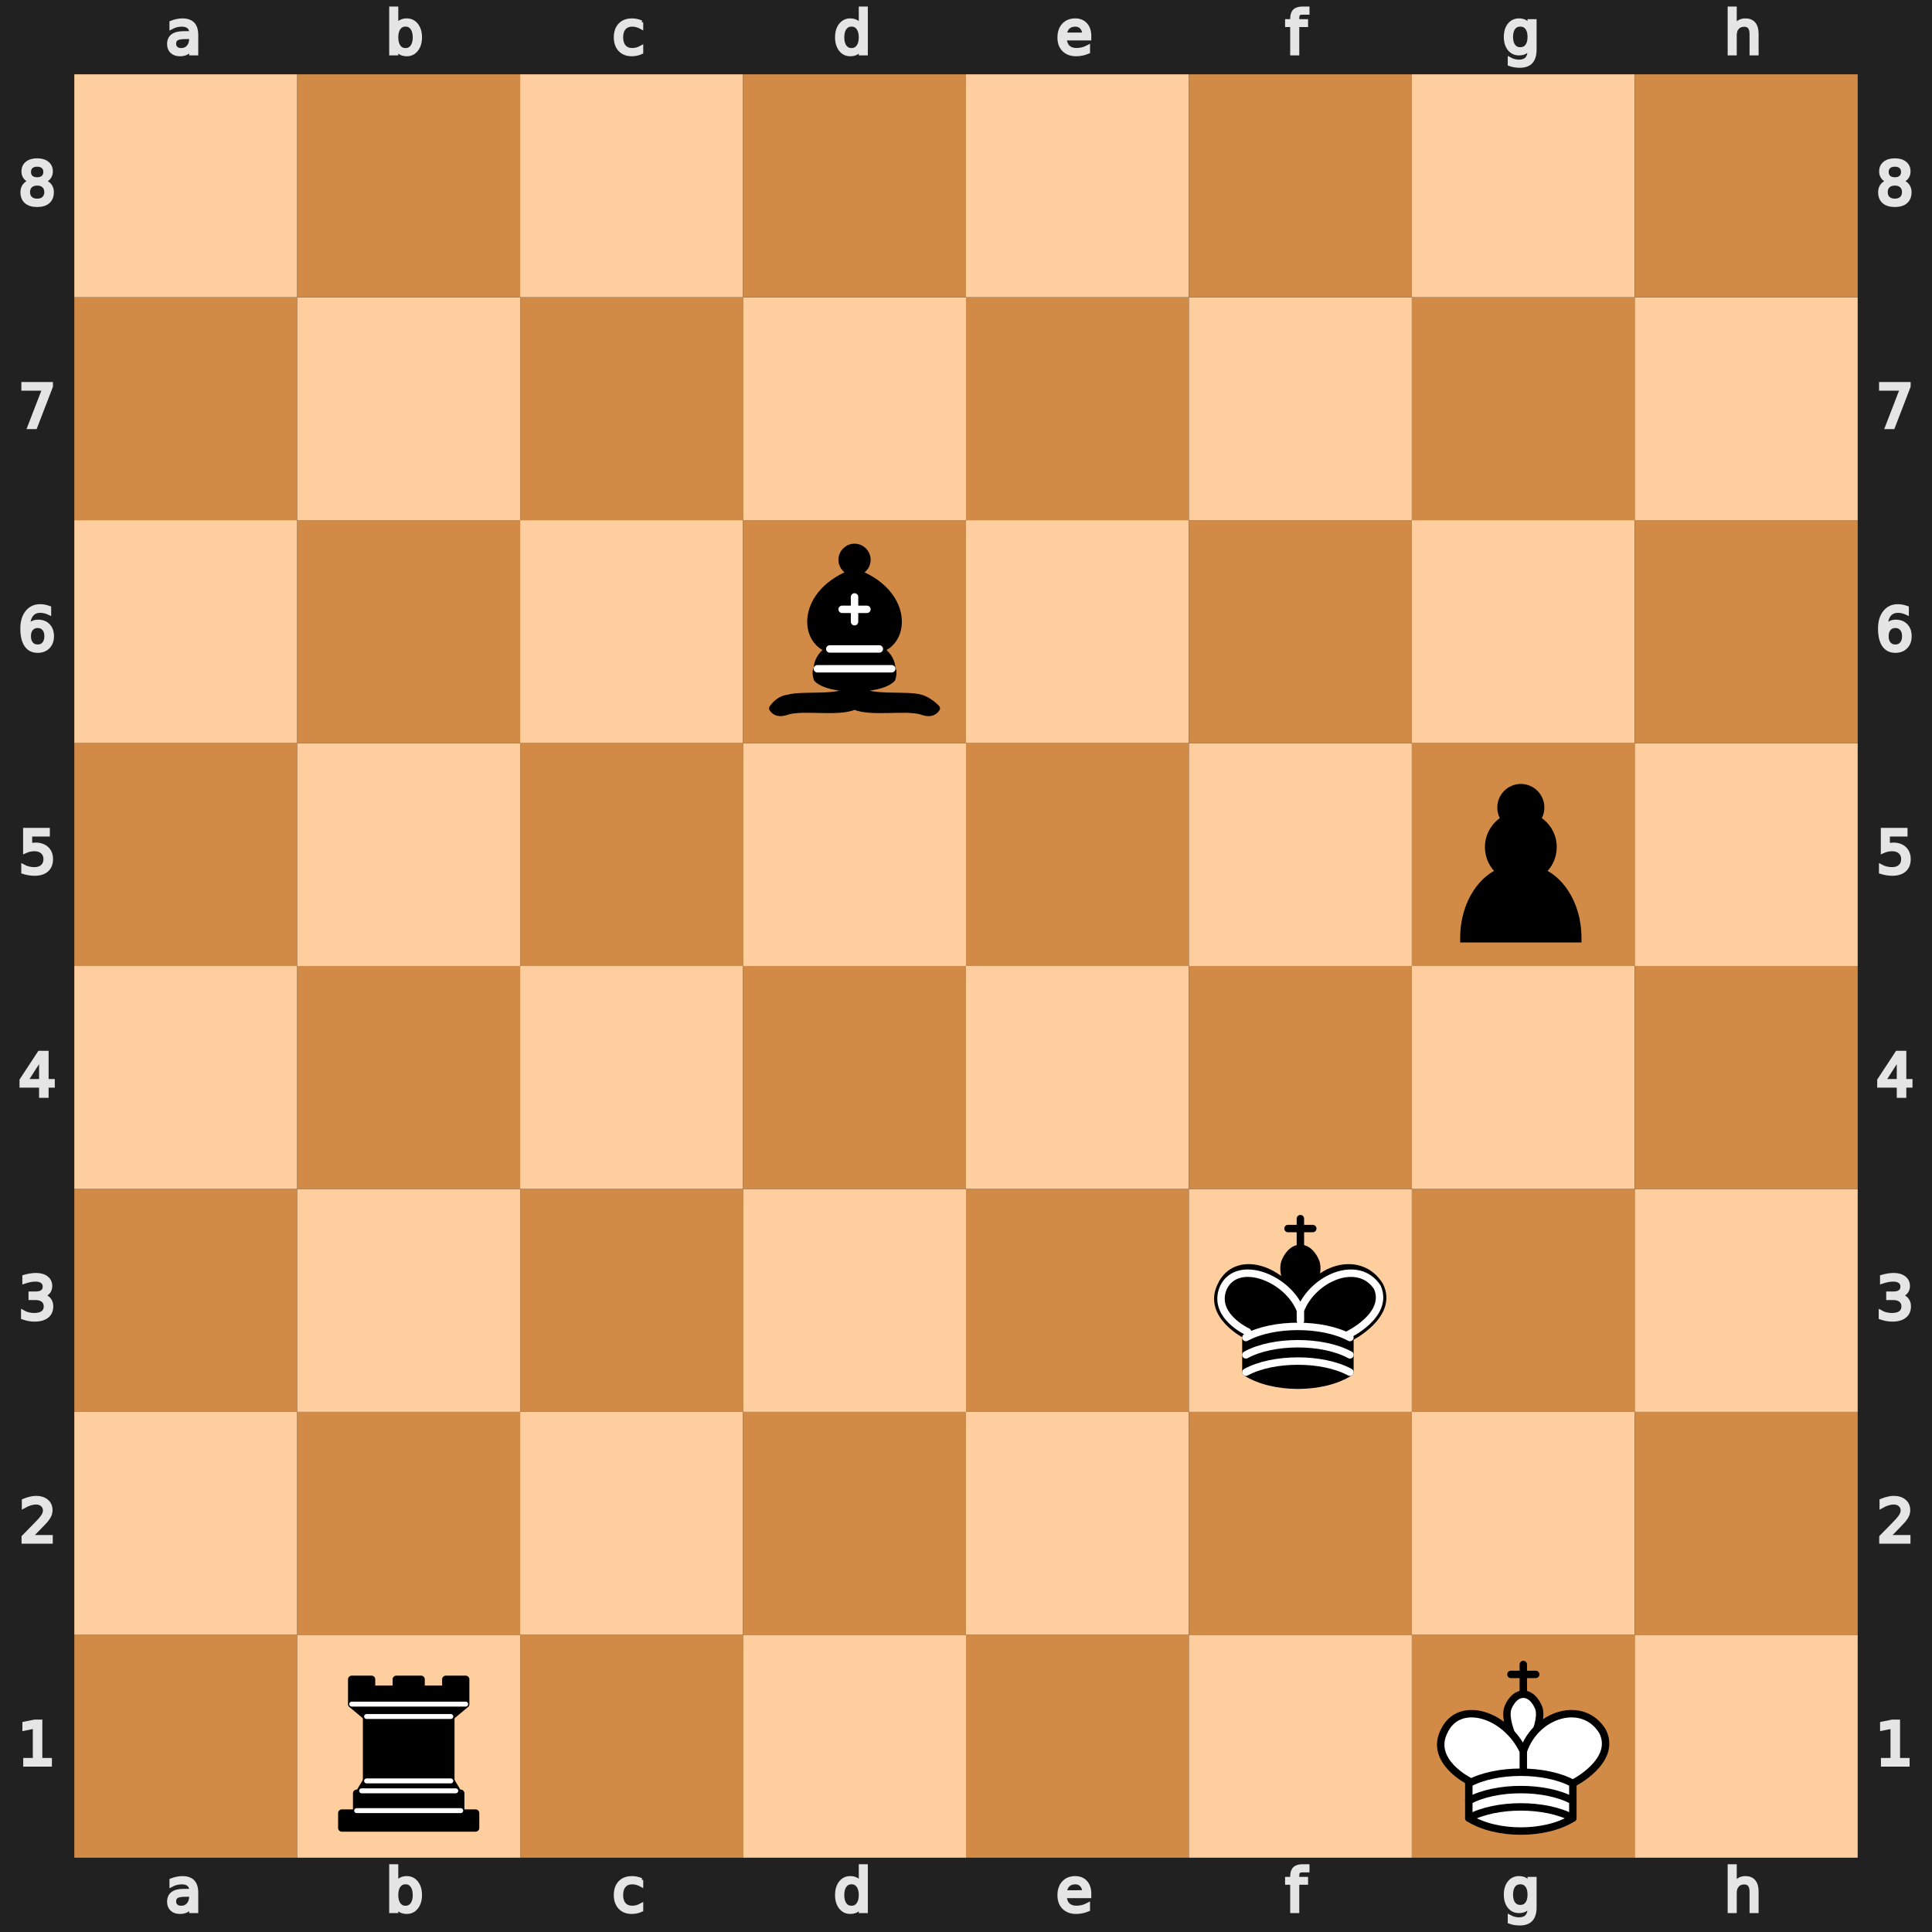
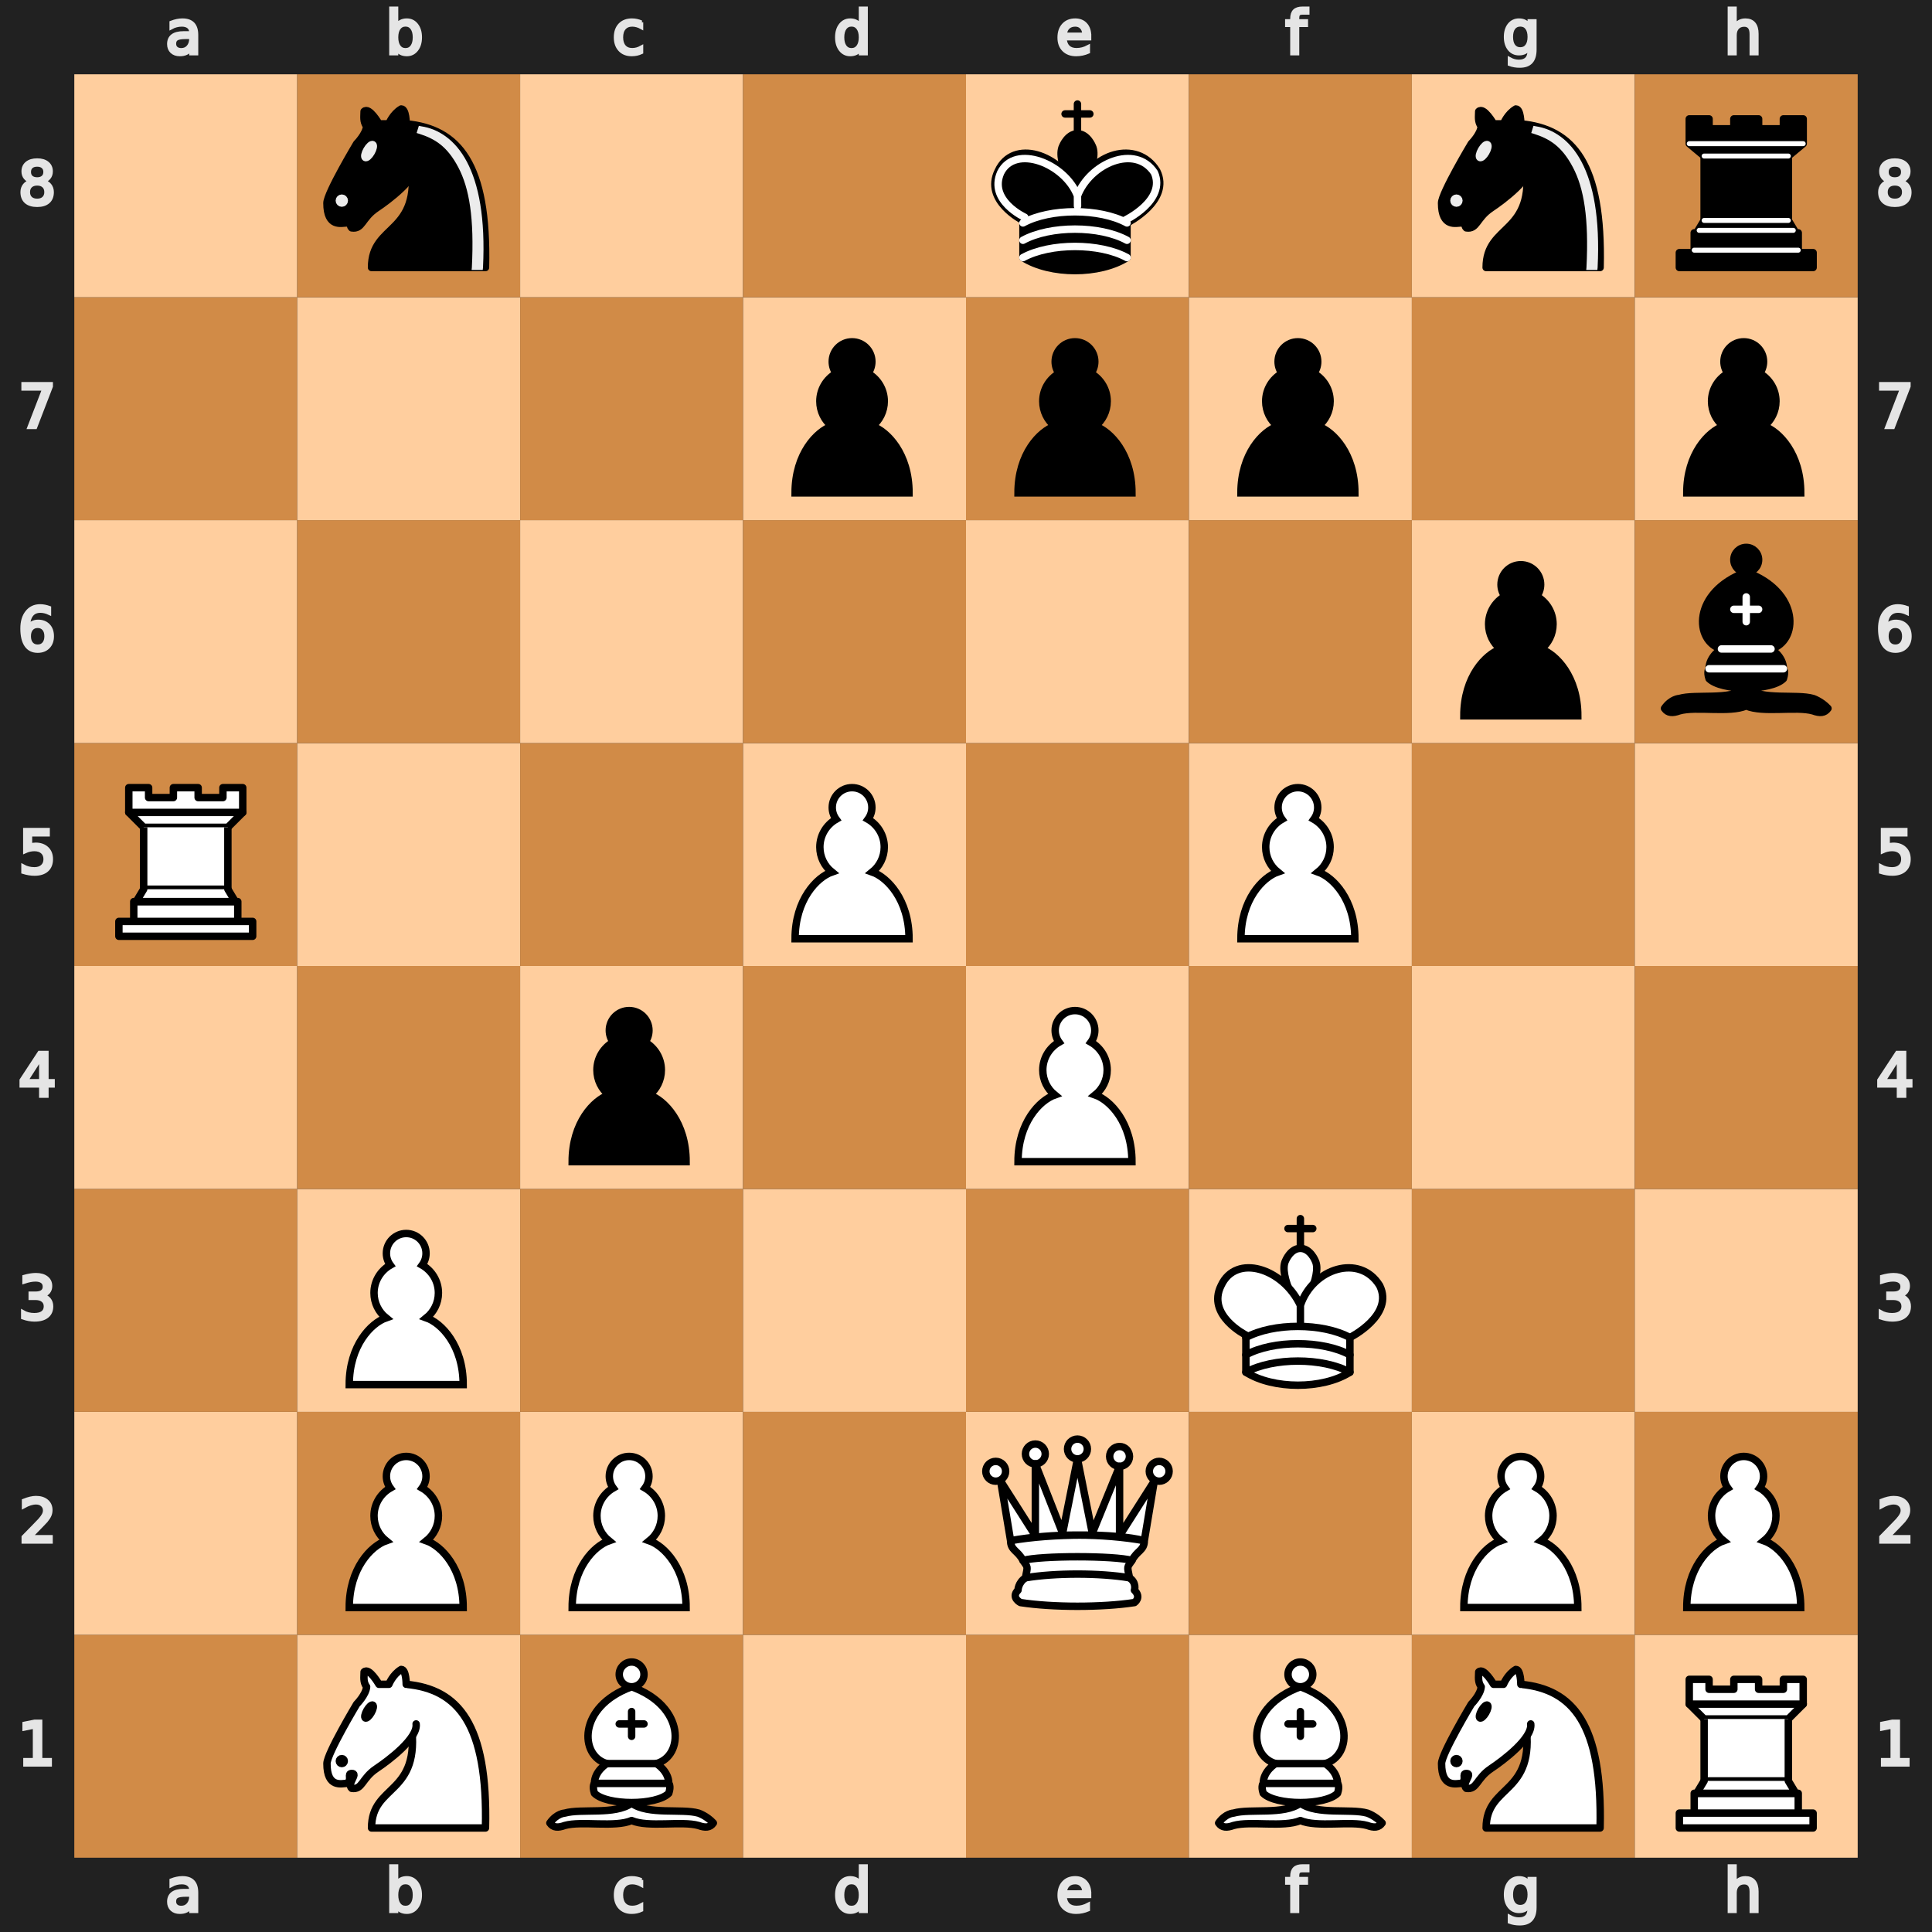
<svg xmlns="http://www.w3.org/2000/svg" xmlns:xlink="http://www.w3.org/1999/xlink" version="1.1" viewBox="0 0 390 390" width="350" height="350">
  <defs>
+     <g id="white-pawn" class="white pawn">
+       <path d="M22 9c-2.21 0-4 1.79-4 4 0 .89.29 1.71.78 2.38-1.95 1.12-3.28 3.21-3.28 5.62 0 2.03.94 3.84 2.41 5.03-3 1.06-7.41 5.55-7.41 13.47h23c0-7.92-4.41-12.41-7.41-13.47 1.47-1.19 2.41-3 2.41-5.03 0-2.41-1.33-4.5-3.28-5.62.49-.67.78-1.49.78-2.38 0-2.21-1.79-4-4-4z" fill="#fff" stroke="#000" stroke-width="1.5" stroke-linecap="round" />
+     </g>
+     <g id="white-knight" class="white knight" fill="none" fill-rule="evenodd" stroke="#000" stroke-width="1.5" stroke-linecap="round" stroke-linejoin="round">
+       <path d="M 22,10 C 32.5,11 38.5,18 38,39 L 15,39 C 15,30 25,32.5 23,18" style="fill:#ffffff; stroke:#000000;" />
+       <path d="M 24,18 C 24.38,20.91 18.45,25.37 16,27 C 13,29 13.18,31.34 11,31 C 9.958,30.06 12.41,27.96 11,28 C 10,28 11.19,29.23 10,30 C 9,30 5.997,31 6,26 C 6,24 12,14 12,14 C 12,14 13.89,12.1 14,10.5 C 13.27,9.506 13.5,8.5 13.5,7.5 C 14.5,6.5 16.5,10 16.5,10 L 18.5,10 C 18.5,10 19.28,8.008 21,7 C 22,7 22,10 22,10" style="fill:#ffffff; stroke:#000000;" />
+       <path d="M 9.5 25.5 A 0.5 0.5 0 1 1 8.5,25.5 A 0.5 0.5 0 1 1 9.5 25.5 z" style="fill:#000000; stroke:#000000;" />
+       <path d="M 15 15.5 A 0.5 1.5 0 1 1 14,15.5 A 0.5 1.5 0 1 1 15 15.5 z" transform="matrix(0.866,0.5,-0.5,0.866,9.693,-5.173)" style="fill:#000000; stroke:#000000;" />
+     </g>
+     <g id="white-bishop" class="white bishop" fill="none" fill-rule="evenodd" stroke="#000" stroke-width="1.5" stroke-linecap="round" stroke-linejoin="round">
+       <g fill="#fff" stroke-linecap="butt">
+         <path d="M9 36c3.39-.97 10.11.43 13.5-2 3.39 2.43 10.11 1.03 13.5 2 0 0 1.65.54 3 2-.68.97-1.65.99-3 .5-3.39-.97-10.11.46-13.5-1-3.39 1.46-10.11.03-13.5 1-1.354.49-2.323.47-3-.5 1.354-1.94 3-2 3-2zM15 32c2.5 2.5 12.5 2.5 15 0 .5-1.5 0-2 0-2 0-2.5-2.5-4-2.5-4 5.5-1.5 6-11.5-5-15.5-11 4-10.5 14-5 15.5 0 0-2.5 1.5-2.5 4 0 0-.5.5 0 2zM25 8a2.5 2.5 0 1 1-5 0 2.5 2.5 0 1 1 5 0z" />
+       </g>
+       <path d="M17.5 26h10M15 30h15m-7.5-14.5v5M20 18h5" stroke-linejoin="miter" />
+     </g>
+     <g id="white-rook" class="white rook" fill="#fff" fill-rule="evenodd" stroke="#000" stroke-width="1.5" stroke-linecap="round" stroke-linejoin="round">
+       <path d="M9 39h27v-3H9v3zM12 36v-4h21v4H12zM11 14V9h4v2h5V9h5v2h5V9h4v5" stroke-linecap="butt" />
+       <path d="M34 14l-3 3H14l-3-3" />
+       <path d="M31 17v12.5H14V17" stroke-linecap="butt" stroke-linejoin="miter" />
+       <path d="M31 29.5l1.5 2.5h-20l1.5-2.5" />
+       <path d="M11 14h23" fill="none" stroke-linejoin="miter" />
+     </g>
+     <g id="white-queen" class="white queen" fill="#fff" fill-rule="evenodd" stroke="#000" stroke-width="1.5" stroke-linecap="round" stroke-linejoin="round">
+       <path d="M8 12a2 2 0 1 1-4 0 2 2 0 1 1 4 0zM24.5 7.5a2 2 0 1 1-4 0 2 2 0 1 1 4 0zM41 12a2 2 0 1 1-4 0 2 2 0 1 1 4 0zM16 8.5a2 2 0 1 1-4 0 2 2 0 1 1 4 0zM33 9a2 2 0 1 1-4 0 2 2 0 1 1 4 0z" />
+       <path d="M9 26c8.5-1.5 21-1.5 27 0l2-12-7 11V11l-5.5 13.5-3-15-3 15-5.5-14V25L7 14l2 12zM9 26c0 2 1.5 2 2.5 4 1 1.5 1 1 .5 3.5-1.5 1-1.5 2.5-1.5 2.5-1.5 1.5.5 2.5.5 2.5 6.5 1 16.5 1 23 0 0 0 1.5-1 0-2.5 0 0 .5-1.5-1-2.5-.5-2.5-.5-2 .5-3.5 1-2 2.5-2 2.5-4-8.5-1.5-18.5-1.5-27 0z" stroke-linecap="butt" />
+       <path d="M11.5 30c3.5-1 18.5-1 22 0M12 33.5c6-1 15-1 21 0" fill="none" />
+     </g>
    <g id="white-king" class="white king" fill="none" fill-rule="evenodd" stroke="#000" stroke-width="1.5" stroke-linecap="round" stroke-linejoin="round">
      <path d="M22.5 11.63V6M20 8h5" stroke-linejoin="miter" />
      <path d="M22.5 25s4.5-7.5 3-10.5c0 0-1-2.5-3-2.5s-3 2.5-3 2.5c-1.5 3 3 10.5 3 10.5" fill="#fff" stroke-linecap="butt" stroke-linejoin="miter" />
      <path d="M11.5 37c5.5 3.5 15.5 3.5 21 0v-7s9-4.5 6-10.5c-4-6.5-13.5-3.5-16 4V27v-3.5c-3.5-7.5-13-10.5-16-4-3 6 5 10 5 10V37z" fill="#fff" />
      <path d="M11.5 30c5.5-3 15.5-3 21 0m-21 3.5c5.5-3 15.5-3 21 0m-21 3.5c5.5-3 15.5-3 21 0" />
    </g>
    <g id="black-pawn" class="black pawn">
      <path d="M22 9c-2.21 0-4 1.79-4 4 0 .89.29 1.71.78 2.38-1.95 1.12-3.28 3.21-3.28 5.62 0 2.03.94 3.84 2.41 5.03-3 1.06-7.41 5.55-7.41 13.47h23c0-7.92-4.41-12.41-7.41-13.47 1.47-1.19 2.41-3 2.41-5.03 0-2.41-1.33-4.5-3.28-5.62.49-.67.78-1.49.78-2.38 0-2.21-1.79-4-4-4z" stroke="#000" stroke-width="1.5" stroke-linecap="round" />
+     </g>
+     <g id="black-knight" class="black knight" fill="none" fill-rule="evenodd" stroke="#000" stroke-width="1.5" stroke-linecap="round" stroke-linejoin="round">
+       <path d="M 22,10 C 32.5,11 38.5,18 38,39 L 15,39 C 15,30 25,32.5 23,18" style="fill:#000000; stroke:#000000;" />
+       <path d="M 24,18 C 24.38,20.91 18.45,25.37 16,27 C 13,29 13.18,31.34 11,31 C 9.958,30.06 12.41,27.96 11,28 C 10,28 11.19,29.23 10,30 C 9,30 5.997,31 6,26 C 6,24 12,14 12,14 C 12,14 13.89,12.1 14,10.5 C 13.27,9.506 13.5,8.5 13.5,7.5 C 14.5,6.5 16.5,10 16.5,10 L 18.5,10 C 18.5,10 19.28,8.008 21,7 C 22,7 22,10 22,10" style="fill:#000000; stroke:#000000;" />
+       <path d="M 9.5 25.5 A 0.5 0.5 0 1 1 8.5,25.5 A 0.5 0.5 0 1 1 9.5 25.5 z" style="fill:#ececec; stroke:#ececec;" />
+       <path d="M 15 15.5 A 0.5 1.5 0 1 1 14,15.5 A 0.5 1.5 0 1 1 15 15.5 z" transform="matrix(0.866,0.5,-0.5,0.866,9.693,-5.173)" style="fill:#ececec; stroke:#ececec;" />
+       <path d="M 24.55,10.4 L 24.1,11.85 L 24.6,12 C 27.75,13 30.25,14.49 32.5,18.75 C 34.75,23.01 35.75,29.06 35.25,39 L 35.2,39.5 L 37.45,39.5 L 37.5,39 C 38,28.94 36.62,22.15 34.25,17.66 C 31.88,13.17 28.46,11.02 25.06,10.5 L 24.55,10.4 z " style="fill:#ececec; stroke:none;" />
    </g>
    <g id="black-bishop" class="black bishop" fill="none" fill-rule="evenodd" stroke="#000" stroke-width="1.5" stroke-linecap="round" stroke-linejoin="round">
      <path d="M9 36c3.39-.97 10.11.43 13.5-2 3.39 2.43 10.11 1.03 13.5 2 0 0 1.65.54 3 2-.68.97-1.65.99-3 .5-3.39-.97-10.11.46-13.5-1-3.39 1.46-10.11.03-13.5 1-1.354.49-2.323.47-3-.5 1.354-1.94 3-2 3-2zm6-4c2.5 2.5 12.5 2.5 15 0 .5-1.5 0-2 0-2 0-2.5-2.5-4-2.5-4 5.5-1.5 6-11.5-5-15.5-11 4-10.5 14-5 15.5 0 0-2.5 1.5-2.5 4 0 0-.5.5 0 2zM25 8a2.5 2.5 0 1 1-5 0 2.5 2.5 0 1 1 5 0z" fill="#000" stroke-linecap="butt" />
      <path d="M17.5 26h10M15 30h15m-7.5-14.5v5M20 18h5" stroke="#fff" stroke-linejoin="miter" />
    </g>
    <g id="black-rook" class="black rook" fill="#000" fill-rule="evenodd" stroke="#000" stroke-width="1.5" stroke-linecap="round" stroke-linejoin="round">
      <path d="M9 39h27v-3H9v3zM12.5 32l1.5-2.5h17l1.5 2.5h-20zM12 36v-4h21v4H12z" stroke-linecap="butt" />
      <path d="M14 29.5v-13h17v13H14z" stroke-linecap="butt" stroke-linejoin="miter" />
      <path d="M14 16.5L11 14h23l-3 2.5H14zM11 14V9h4v2h5V9h5v2h5V9h4v5H11z" stroke-linecap="butt" />
      <path d="M12 35.5h21M13 31.5h19M14 29.5h17M14 16.5h17M11 14h23" fill="none" stroke="#fff" stroke-width="1" stroke-linejoin="miter" />
    </g>
    <g id="black-king" class="black king" fill="none" fill-rule="evenodd" stroke="#000" stroke-width="1.5" stroke-linecap="round" stroke-linejoin="round">
      <path d="M22.5 11.63V6" stroke-linejoin="miter" />
      <path d="M22.5 25s4.5-7.5 3-10.5c0 0-1-2.5-3-2.5s-3 2.5-3 2.5c-1.5 3 3 10.5 3 10.5" fill="#000" stroke-linecap="butt" stroke-linejoin="miter" />
      <path d="M11.5 37c5.5 3.5 15.5 3.5 21 0v-7s9-4.5 6-10.5c-4-6.5-13.5-3.5-16 4V27v-3.5c-3.5-7.5-13-10.5-16-4-3 6 5 10 5 10V37z" fill="#000" />
      <path d="M20 8h5" stroke-linejoin="miter" />
      <path d="M32 29.5s8.5-4 6.03-9.65C34.15 14 25 18 22.5 24.5l.01 2.1-.01-2.1C20 18 9.906 14 6.997 19.85c-2.497 5.65 4.853 9 4.853 9M11.5 30c5.5-3 15.5-3 21 0m-21 3.5c5.5-3 15.5-3 21 0m-21 3.5c5.5-3 15.5-3 21 0" stroke="#fff" />
    </g>
  </defs>
  <rect x="0" y="0" width="390" height="390" fill="#212121" />
  <rect x="15" y="330" width="45" height="45" class="square dark a1" stroke="none" fill="#d18b47" />
  <rect x="60" y="330" width="45" height="45" class="square light b1" stroke="none" fill="#ffce9e" />
-   <use xlink:href="#black-rook" transform="translate(60, 330)" />
+   <use xlink:href="#white-knight" transform="translate(60, 330)" />
  <rect x="105" y="330" width="45" height="45" class="square dark c1" stroke="none" fill="#d18b47" />
+   <use xlink:href="#white-bishop" transform="translate(105, 330)" />
  <rect x="150" y="330" width="45" height="45" class="square light d1" stroke="none" fill="#ffce9e" />
  <rect x="195" y="330" width="45" height="45" class="square dark e1" stroke="none" fill="#d18b47" />
  <rect x="240" y="330" width="45" height="45" class="square light f1" stroke="none" fill="#ffce9e" />
+   <use xlink:href="#white-bishop" transform="translate(240, 330)" />
  <rect x="285" y="330" width="45" height="45" class="square dark g1" stroke="none" fill="#d18b47" />
-   <use xlink:href="#white-king" transform="translate(285, 330)" />
+   <use xlink:href="#white-knight" transform="translate(285, 330)" />
  <rect x="330" y="330" width="45" height="45" class="square light h1" stroke="none" fill="#ffce9e" />
+   <use xlink:href="#white-rook" transform="translate(330, 330)" />
  <rect x="15" y="285" width="45" height="45" class="square light a2" stroke="none" fill="#ffce9e" />
  <rect x="60" y="285" width="45" height="45" class="square dark b2" stroke="none" fill="#d18b47" />
+   <use xlink:href="#white-pawn" transform="translate(60, 285)" />
  <rect x="105" y="285" width="45" height="45" class="square light c2" stroke="none" fill="#ffce9e" />
+   <use xlink:href="#white-pawn" transform="translate(105, 285)" />
  <rect x="150" y="285" width="45" height="45" class="square dark d2" stroke="none" fill="#d18b47" />
  <rect x="195" y="285" width="45" height="45" class="square light e2" stroke="none" fill="#ffce9e" />
+   <use xlink:href="#white-queen" transform="translate(195, 285)" />
  <rect x="240" y="285" width="45" height="45" class="square dark f2" stroke="none" fill="#d18b47" />
  <rect x="285" y="285" width="45" height="45" class="square light g2" stroke="none" fill="#ffce9e" />
+   <use xlink:href="#white-pawn" transform="translate(285, 285)" />
  <rect x="330" y="285" width="45" height="45" class="square dark h2" stroke="none" fill="#d18b47" />
+   <use xlink:href="#white-pawn" transform="translate(330, 285)" />
  <rect x="15" y="240" width="45" height="45" class="square dark a3" stroke="none" fill="#d18b47" />
  <rect x="60" y="240" width="45" height="45" class="square light b3" stroke="none" fill="#ffce9e" />
+   <use xlink:href="#white-pawn" transform="translate(60, 240)" />
  <rect x="105" y="240" width="45" height="45" class="square dark c3" stroke="none" fill="#d18b47" />
  <rect x="150" y="240" width="45" height="45" class="square light d3" stroke="none" fill="#ffce9e" />
  <rect x="195" y="240" width="45" height="45" class="square dark e3" stroke="none" fill="#d18b47" />
  <rect x="240" y="240" width="45" height="45" class="square light f3" stroke="none" fill="#ffce9e" />
-   <use xlink:href="#black-king" transform="translate(240, 240)" />
+   <use xlink:href="#white-king" transform="translate(240, 240)" />
  <rect x="285" y="240" width="45" height="45" class="square dark g3" stroke="none" fill="#d18b47" />
  <rect x="330" y="240" width="45" height="45" class="square light h3" stroke="none" fill="#ffce9e" />
  <rect x="15" y="195" width="45" height="45" class="square light a4" stroke="none" fill="#ffce9e" />
  <rect x="60" y="195" width="45" height="45" class="square dark b4" stroke="none" fill="#d18b47" />
  <rect x="105" y="195" width="45" height="45" class="square light c4" stroke="none" fill="#ffce9e" />
+   <use xlink:href="#black-pawn" transform="translate(105, 195)" />
  <rect x="150" y="195" width="45" height="45" class="square dark d4" stroke="none" fill="#d18b47" />
  <rect x="195" y="195" width="45" height="45" class="square light e4" stroke="none" fill="#ffce9e" />
+   <use xlink:href="#white-pawn" transform="translate(195, 195)" />
  <rect x="240" y="195" width="45" height="45" class="square dark f4" stroke="none" fill="#d18b47" />
  <rect x="285" y="195" width="45" height="45" class="square light g4" stroke="none" fill="#ffce9e" />
  <rect x="330" y="195" width="45" height="45" class="square dark h4" stroke="none" fill="#d18b47" />
  <rect x="15" y="150" width="45" height="45" class="square dark a5" stroke="none" fill="#d18b47" />
+   <use xlink:href="#white-rook" transform="translate(15, 150)" />
  <rect x="60" y="150" width="45" height="45" class="square light b5" stroke="none" fill="#ffce9e" />
  <rect x="105" y="150" width="45" height="45" class="square dark c5" stroke="none" fill="#d18b47" />
  <rect x="150" y="150" width="45" height="45" class="square light d5" stroke="none" fill="#ffce9e" />
+   <use xlink:href="#white-pawn" transform="translate(150, 150)" />
  <rect x="195" y="150" width="45" height="45" class="square dark e5" stroke="none" fill="#d18b47" />
  <rect x="240" y="150" width="45" height="45" class="square light f5" stroke="none" fill="#ffce9e" />
+   <use xlink:href="#white-pawn" transform="translate(240, 150)" />
  <rect x="285" y="150" width="45" height="45" class="square dark g5" stroke="none" fill="#d18b47" />
-   <use xlink:href="#black-pawn" transform="translate(285, 150)" />
  <rect x="330" y="150" width="45" height="45" class="square light h5" stroke="none" fill="#ffce9e" />
  <rect x="15" y="105" width="45" height="45" class="square light a6" stroke="none" fill="#ffce9e" />
  <rect x="60" y="105" width="45" height="45" class="square dark b6" stroke="none" fill="#d18b47" />
  <rect x="105" y="105" width="45" height="45" class="square light c6" stroke="none" fill="#ffce9e" />
  <rect x="150" y="105" width="45" height="45" class="square dark d6" stroke="none" fill="#d18b47" />
-   <use xlink:href="#black-bishop" transform="translate(150, 105)" />
  <rect x="195" y="105" width="45" height="45" class="square light e6" stroke="none" fill="#ffce9e" />
  <rect x="240" y="105" width="45" height="45" class="square dark f6" stroke="none" fill="#d18b47" />
  <rect x="285" y="105" width="45" height="45" class="square light g6" stroke="none" fill="#ffce9e" />
+   <use xlink:href="#black-pawn" transform="translate(285, 105)" />
  <rect x="330" y="105" width="45" height="45" class="square dark h6" stroke="none" fill="#d18b47" />
+   <use xlink:href="#black-bishop" transform="translate(330, 105)" />
  <rect x="15" y="60" width="45" height="45" class="square dark a7" stroke="none" fill="#d18b47" />
  <rect x="60" y="60" width="45" height="45" class="square light b7" stroke="none" fill="#ffce9e" />
  <rect x="105" y="60" width="45" height="45" class="square dark c7" stroke="none" fill="#d18b47" />
  <rect x="150" y="60" width="45" height="45" class="square light d7" stroke="none" fill="#ffce9e" />
+   <use xlink:href="#black-pawn" transform="translate(150, 60)" />
  <rect x="195" y="60" width="45" height="45" class="square dark e7" stroke="none" fill="#d18b47" />
+   <use xlink:href="#black-pawn" transform="translate(195, 60)" />
  <rect x="240" y="60" width="45" height="45" class="square light f7" stroke="none" fill="#ffce9e" />
+   <use xlink:href="#black-pawn" transform="translate(240, 60)" />
  <rect x="285" y="60" width="45" height="45" class="square dark g7" stroke="none" fill="#d18b47" />
  <rect x="330" y="60" width="45" height="45" class="square light h7" stroke="none" fill="#ffce9e" />
+   <use xlink:href="#black-pawn" transform="translate(330, 60)" />
  <rect x="15" y="15" width="45" height="45" class="square light a8" stroke="none" fill="#ffce9e" />
  <rect x="60" y="15" width="45" height="45" class="square dark b8" stroke="none" fill="#d18b47" />
+   <use xlink:href="#black-knight" transform="translate(60, 15)" />
  <rect x="105" y="15" width="45" height="45" class="square light c8" stroke="none" fill="#ffce9e" />
  <rect x="150" y="15" width="45" height="45" class="square dark d8" stroke="none" fill="#d18b47" />
  <rect x="195" y="15" width="45" height="45" class="square light e8" stroke="none" fill="#ffce9e" />
+   <use xlink:href="#black-king" transform="translate(195, 15)" />
  <rect x="240" y="15" width="45" height="45" class="square dark f8" stroke="none" fill="#d18b47" />
  <rect x="285" y="15" width="45" height="45" class="square light g8" stroke="none" fill="#ffce9e" />
+   <use xlink:href="#black-knight" transform="translate(285, 15)" />
  <rect x="330" y="15" width="45" height="45" class="square dark h8" stroke="none" fill="#d18b47" />
+   <use xlink:href="#black-rook" transform="translate(330, 15)" />
  <g transform="translate(20, 0) scale(0.75, 0.75)" fill="#e5e5e5" stroke="#e5e5e5">
    <path d="M23.328 10.016q-1.742 0-2.414.398-.672.398-.672 1.36 0 .765.5 1.218.508.445 1.375.445 1.196 0 1.914-.843.727-.852.727-2.258v-.32zm2.867-.594v4.992h-1.437v-1.328q-.492.797-1.227 1.18-.734.375-1.797.375-1.343 0-2.14-.75-.79-.758-.79-2.024 0-1.476.985-2.226.992-.75 2.953-.75h2.016V8.75q0-.992-.656-1.531-.649-.547-1.829-.547-.75 0-1.46.18-.711.18-1.368.539V6.062q.79-.304 1.532-.453.742-.156 1.445-.156 1.898 0 2.836.984.937.985.937 2.985z" />
  </g>
  <g transform="translate(20, 375) scale(0.75, 0.75)" fill="#e5e5e5" stroke="#e5e5e5">
    <path d="M23.328 10.016q-1.742 0-2.414.398-.672.398-.672 1.36 0 .765.5 1.218.508.445 1.375.445 1.196 0 1.914-.843.727-.852.727-2.258v-.32zm2.867-.594v4.992h-1.437v-1.328q-.492.797-1.227 1.18-.734.375-1.797.375-1.343 0-2.14-.75-.79-.758-.79-2.024 0-1.476.985-2.226.992-.75 2.953-.75h2.016V8.75q0-.992-.656-1.531-.649-.547-1.829-.547-.75 0-1.46.18-.711.18-1.368.539V6.062q.79-.304 1.532-.453.742-.156 1.445-.156 1.898 0 2.836.984.937.985.937 2.985z" />
  </g>
  <g transform="translate(65, 0) scale(0.75, 0.75)" fill="#e5e5e5" stroke="#e5e5e5">
    <path d="M24.922 10.047q0-1.586-.656-2.485-.649-.906-1.79-.906-1.14 0-1.796.906-.649.899-.649 2.485 0 1.586.649 2.492.656.898 1.797.898 1.14 0 1.789-.898.656-.906.656-2.492zm-4.89-3.055q.452-.781 1.14-1.156.695-.383 1.656-.383 1.594 0 2.586 1.266 1 1.265 1 3.328 0 2.062-1 3.328-.992 1.266-2.586 1.266-.96 0-1.656-.375-.688-.383-1.14-1.164v1.312h-1.446V2.258h1.445z" />
  </g>
  <g transform="translate(65, 375) scale(0.75, 0.75)" fill="#e5e5e5" stroke="#e5e5e5">
    <path d="M24.922 10.047q0-1.586-.656-2.485-.649-.906-1.79-.906-1.14 0-1.796.906-.649.899-.649 2.485 0 1.586.649 2.492.656.898 1.797.898 1.14 0 1.789-.898.656-.906.656-2.492zm-4.89-3.055q.452-.781 1.14-1.156.695-.383 1.656-.383 1.594 0 2.586 1.266 1 1.265 1 3.328 0 2.062-1 3.328-.992 1.266-2.586 1.266-.96 0-1.656-.375-.688-.383-1.14-1.164v1.312h-1.446V2.258h1.445z" />
  </g>
  <g transform="translate(110, 0) scale(0.75, 0.75)" fill="#e5e5e5" stroke="#e5e5e5">
    <path d="M25.96 6v1.344q-.608-.336-1.226-.5-.609-.172-1.234-.172-1.398 0-2.172.89-.773.883-.773 2.485 0 1.601.773 2.492.774.883 2.172.883.625 0 1.234-.164.618-.172 1.227-.508v1.328q-.602.281-1.25.422-.64.14-1.367.14-1.977 0-3.14-1.242-1.165-1.242-1.165-3.351 0-2.14 1.172-3.367 1.18-1.227 3.227-1.227.664 0 1.296.14.633.134 1.227.407z" />
  </g>
  <g transform="translate(110, 375) scale(0.75, 0.75)" fill="#e5e5e5" stroke="#e5e5e5">
    <path d="M25.96 6v1.344q-.608-.336-1.226-.5-.609-.172-1.234-.172-1.398 0-2.172.89-.773.883-.773 2.485 0 1.601.773 2.492.774.883 2.172.883.625 0 1.234-.164.618-.172 1.227-.508v1.328q-.602.281-1.25.422-.64.14-1.367.14-1.977 0-3.14-1.242-1.165-1.242-1.165-3.351 0-2.14 1.172-3.367 1.18-1.227 3.227-1.227.664 0 1.296.14.633.134 1.227.407z" />
  </g>
  <g transform="translate(155, 0) scale(0.75, 0.75)" fill="#e5e5e5" stroke="#e5e5e5">
    <path d="M24.973 6.992V2.258h1.437v12.156h-1.437v-1.312q-.453.78-1.149 1.164-.687.375-1.656.375-1.586 0-2.586-1.266-.992-1.266-.992-3.328 0-2.063.992-3.328 1-1.266 2.586-1.266.969 0 1.656.383.696.375 1.149 1.156zm-4.899 3.055q0 1.586.649 2.492.656.898 1.797.898 1.14 0 1.796-.898.657-.906.657-2.492 0-1.586-.657-2.485-.656-.906-1.796-.906-1.141 0-1.797.906-.649.899-.649 2.485z" />
  </g>
  <g transform="translate(155, 375) scale(0.75, 0.75)" fill="#e5e5e5" stroke="#e5e5e5">
    <path d="M24.973 6.992V2.258h1.437v12.156h-1.437v-1.312q-.453.78-1.149 1.164-.687.375-1.656.375-1.586 0-2.586-1.266-.992-1.266-.992-3.328 0-2.063.992-3.328 1-1.266 2.586-1.266.969 0 1.656.383.696.375 1.149 1.156zm-4.899 3.055q0 1.586.649 2.492.656.898 1.797.898 1.14 0 1.796-.898.657-.906.657-2.492 0-1.586-.657-2.485-.656-.906-1.796-.906-1.141 0-1.797.906-.649.899-.649 2.485z" />
  </g>
  <g transform="translate(200, 0) scale(0.75, 0.75)" fill="#e5e5e5" stroke="#e5e5e5">
    <path d="M26.555 9.68v.703h-6.61q.094 1.484.89 2.265.806.774 2.235.774.828 0 1.602-.203.781-.203 1.547-.61v1.36q-.774.328-1.586.5-.813.172-1.649.172-2.093 0-3.32-1.22-1.219-1.218-1.219-3.296 0-2.148 1.157-3.406 1.164-1.266 3.132-1.266 1.766 0 2.79 1.14 1.03 1.134 1.03 3.087zm-1.438-.422q-.015-1.18-.664-1.883-.64-.703-1.703-.703-1.203 0-1.93.68-.718.68-.828 1.914z" />
  </g>
  <g transform="translate(200, 375) scale(0.75, 0.75)" fill="#e5e5e5" stroke="#e5e5e5">
    <path d="M26.555 9.68v.703h-6.61q.094 1.484.89 2.265.806.774 2.235.774.828 0 1.602-.203.781-.203 1.547-.61v1.36q-.774.328-1.586.5-.813.172-1.649.172-2.093 0-3.32-1.22-1.219-1.218-1.219-3.296 0-2.148 1.157-3.406 1.164-1.266 3.132-1.266 1.766 0 2.79 1.14 1.03 1.134 1.03 3.087zm-1.438-.422q-.015-1.18-.664-1.883-.64-.703-1.703-.703-1.203 0-1.93.68-.718.68-.828 1.914z" />
  </g>
  <g transform="translate(245, 0) scale(0.75, 0.75)" fill="#e5e5e5" stroke="#e5e5e5">
    <path d="M25.285 2.258v1.195H23.91q-.773 0-1.078.313-.297.312-.297 1.125v.773h2.367v1.117h-2.367v7.633H21.09V6.781h-1.375V5.664h1.375v-.61q0-1.46.68-2.124.68-.672 2.156-.672z" />
  </g>
  <g transform="translate(245, 375) scale(0.75, 0.75)" fill="#e5e5e5" stroke="#e5e5e5">
    <path d="M25.285 2.258v1.195H23.91q-.773 0-1.078.313-.297.312-.297 1.125v.773h2.367v1.117h-2.367v7.633H21.09V6.781h-1.375V5.664h1.375v-.61q0-1.46.68-2.124.68-.672 2.156-.672z" />
  </g>
  <g transform="translate(290, 0) scale(0.75, 0.75)" fill="#e5e5e5" stroke="#e5e5e5">
    <path d="M24.973 9.937q0-1.562-.649-2.421-.64-.86-1.804-.86-1.157 0-1.805.86-.64.859-.64 2.421 0 1.555.64 2.415.648.859 1.805.859 1.164 0 1.804-.86.649-.859.649-2.414zm1.437 3.391q0 2.234-.992 3.32-.992 1.094-3.04 1.094-.757 0-1.429-.117-.672-.11-1.304-.344v-1.398q.632.344 1.25.508.617.164 1.257.164 1.414 0 2.118-.743.703-.734.703-2.226v-.711q-.446.773-1.141 1.156-.695.383-1.664.383-1.61 0-2.594-1.227-.984-1.226-.984-3.25 0-2.03.984-3.257.985-1.227 2.594-1.227.969 0 1.664.383t1.14 1.156V5.664h1.438z" />
  </g>
  <g transform="translate(290, 375) scale(0.75, 0.75)" fill="#e5e5e5" stroke="#e5e5e5">
    <path d="M24.973 9.937q0-1.562-.649-2.421-.64-.86-1.804-.86-1.157 0-1.805.86-.64.859-.64 2.421 0 1.555.64 2.415.648.859 1.805.859 1.164 0 1.804-.86.649-.859.649-2.414zm1.437 3.391q0 2.234-.992 3.32-.992 1.094-3.04 1.094-.757 0-1.429-.117-.672-.11-1.304-.344v-1.398q.632.344 1.25.508.617.164 1.257.164 1.414 0 2.118-.743.703-.734.703-2.226v-.711q-.446.773-1.141 1.156-.695.383-1.664.383-1.61 0-2.594-1.227-.984-1.226-.984-3.25 0-2.03.984-3.257.985-1.227 2.594-1.227.969 0 1.664.383t1.14 1.156V5.664h1.438z" />
  </g>
  <g transform="translate(335, 0) scale(0.75, 0.75)" fill="#e5e5e5" stroke="#e5e5e5">
    <path d="M26.164 9.133v5.281h-1.437V9.18q0-1.243-.485-1.86-.484-.617-1.453-.617-1.164 0-1.836.742-.672.742-.672 2.024v4.945h-1.445V2.258h1.445v4.765q.516-.789 1.211-1.18.703-.39 1.617-.39 1.508 0 2.282.938.773.93.773 2.742z" />
  </g>
  <g transform="translate(335, 375) scale(0.75, 0.75)" fill="#e5e5e5" stroke="#e5e5e5">
    <path d="M26.164 9.133v5.281h-1.437V9.18q0-1.243-.485-1.86-.484-.617-1.453-.617-1.164 0-1.836.742-.672.742-.672 2.024v4.945h-1.445V2.258h1.445v4.765q.516-.789 1.211-1.18.703-.39 1.617-.39 1.508 0 2.282.938.773.93.773 2.742z" />
  </g>
  <g transform="translate(0, 335) scale(0.75, 0.75)" fill="#e5e5e5" stroke="#e5e5e5">
    <path d="M6.754 26.996h2.578v-8.898l-2.805.562v-1.437l2.79-.563h1.578v10.336h2.578v1.328h-6.72z" />
  </g>
  <g transform="translate(375, 335) scale(0.75, 0.75)" fill="#e5e5e5" stroke="#e5e5e5">
    <path d="M6.754 26.996h2.578v-8.898l-2.805.562v-1.437l2.79-.563h1.578v10.336h2.578v1.328h-6.72z" />
  </g>
  <g transform="translate(0, 290) scale(0.75, 0.75)" fill="#e5e5e5" stroke="#e5e5e5">
    <path d="M8.195 26.996h5.508v1.328H6.297v-1.328q.898-.93 2.445-2.492 1.555-1.57 1.953-2.024.758-.851 1.055-1.437.305-.594.305-1.164 0-.93-.657-1.516-.648-.586-1.695-.586-.742 0-1.57.258-.82.258-1.758.781v-1.593q.953-.383 1.781-.578.828-.196 1.516-.196 1.812 0 2.89.906 1.079.907 1.079 2.422 0 .72-.274 1.368-.265.64-.976 1.515-.196.227-1.243 1.313-1.046 1.078-2.953 3.023z" />
  </g>
  <g transform="translate(375, 290) scale(0.75, 0.75)" fill="#e5e5e5" stroke="#e5e5e5">
    <path d="M8.195 26.996h5.508v1.328H6.297v-1.328q.898-.93 2.445-2.492 1.555-1.57 1.953-2.024.758-.851 1.055-1.437.305-.594.305-1.164 0-.93-.657-1.516-.648-.586-1.695-.586-.742 0-1.57.258-.82.258-1.758.781v-1.593q.953-.383 1.781-.578.828-.196 1.516-.196 1.812 0 2.89.906 1.079.907 1.079 2.422 0 .72-.274 1.368-.265.64-.976 1.515-.196.227-1.243 1.313-1.046 1.078-2.953 3.023z" />
  </g>
  <g transform="translate(0, 245) scale(0.75, 0.75)" fill="#e5e5e5" stroke="#e5e5e5">
    <path d="M11.434 22.035q1.132.242 1.765 1.008.64.766.64 1.89 0 1.727-1.187 2.672-1.187.946-3.375.946-.734 0-1.515-.149-.774-.14-1.602-.43V26.45q.656.383 1.438.578.78.196 1.632.196 1.485 0 2.258-.586.782-.586.782-1.703 0-1.032-.727-1.61-.719-.586-2.008-.586h-1.36v-1.297h1.423q1.164 0 1.78-.46.618-.47.618-1.344 0-.899-.64-1.375-.633-.485-1.82-.485-.65 0-1.391.141-.743.14-1.633.437V16.95q.898-.25 1.68-.375.788-.125 1.484-.125 1.797 0 2.844.82 1.046.813 1.046 2.204 0 .968-.554 1.64-.555.664-1.578.922z" />
  </g>
  <g transform="translate(375, 245) scale(0.75, 0.75)" fill="#e5e5e5" stroke="#e5e5e5">
    <path d="M11.434 22.035q1.132.242 1.765 1.008.64.766.64 1.89 0 1.727-1.187 2.672-1.187.946-3.375.946-.734 0-1.515-.149-.774-.14-1.602-.43V26.45q.656.383 1.438.578.78.196 1.632.196 1.485 0 2.258-.586.782-.586.782-1.703 0-1.032-.727-1.61-.719-.586-2.008-.586h-1.36v-1.297h1.423q1.164 0 1.78-.46.618-.47.618-1.344 0-.899-.64-1.375-.633-.485-1.82-.485-.65 0-1.391.141-.743.14-1.633.437V16.95q.898-.25 1.68-.375.788-.125 1.484-.125 1.797 0 2.844.82 1.046.813 1.046 2.204 0 .968-.554 1.64-.555.664-1.578.922z" />
  </g>
  <g transform="translate(0, 200) scale(0.75, 0.75)" fill="#e5e5e5" stroke="#e5e5e5">
    <path d="M11.016 18.035L7.03 24.262h3.985zm-.414-1.375h1.984v7.602h1.664v1.312h-1.664v2.75h-1.57v-2.75H5.75v-1.523z" />
  </g>
  <g transform="translate(375, 200) scale(0.75, 0.75)" fill="#e5e5e5" stroke="#e5e5e5">
    <path d="M11.016 18.035L7.03 24.262h3.985zm-.414-1.375h1.984v7.602h1.664v1.312h-1.664v2.75h-1.57v-2.75H5.75v-1.523z" />
  </g>
  <g transform="translate(0, 155) scale(0.75, 0.75)" fill="#e5e5e5" stroke="#e5e5e5">
    <path d="M6.719 16.66h6.195v1.328h-4.75v2.86q.344-.118.688-.172.343-.063.687-.063 1.953 0 3.094 1.07 1.14 1.07 1.14 2.899 0 1.883-1.171 2.93-1.172 1.039-3.305 1.039-.735 0-1.5-.125-.758-.125-1.57-.375v-1.586q.703.383 1.453.57.75.188 1.586.188 1.351 0 2.14-.711.79-.711.79-1.93 0-1.219-.79-1.93-.789-.71-2.14-.71-.633 0-1.266.14-.625.14-1.281.438z" />
  </g>
  <g transform="translate(375, 155) scale(0.75, 0.75)" fill="#e5e5e5" stroke="#e5e5e5">
    <path d="M6.719 16.66h6.195v1.328h-4.75v2.86q.344-.118.688-.172.343-.063.687-.063 1.953 0 3.094 1.07 1.14 1.07 1.14 2.899 0 1.883-1.171 2.93-1.172 1.039-3.305 1.039-.735 0-1.5-.125-.758-.125-1.57-.375v-1.586q.703.383 1.453.57.75.188 1.586.188 1.351 0 2.14-.711.79-.711.79-1.93 0-1.219-.79-1.93-.789-.71-2.14-.71-.633 0-1.266.14-.625.14-1.281.438z" />
  </g>
  <g transform="translate(0, 110) scale(0.75, 0.75)" fill="#e5e5e5" stroke="#e5e5e5">
    <path d="M10.137 21.863q-1.063 0-1.688.727-.617.726-.617 1.992 0 1.258.617 1.992.625.727 1.688.727 1.062 0 1.68-.727.624-.734.624-1.992 0-1.266-.625-1.992-.617-.727-1.68-.727zm3.133-4.945v1.437q-.594-.28-1.204-.43-.601-.148-1.195-.148-1.562 0-2.39 1.055-.82 1.055-.938 3.188.46-.68 1.156-1.04.696-.367 1.531-.367 1.758 0 2.774 1.07 1.023 1.063 1.023 2.899 0 1.797-1.062 2.883-1.063 1.086-2.828 1.086-2.024 0-3.094-1.547-1.07-1.555-1.07-4.5 0-2.766 1.312-4.406 1.313-1.649 3.524-1.649.593 0 1.195.117.61.118 1.266.352z" />
  </g>
  <g transform="translate(375, 110) scale(0.75, 0.75)" fill="#e5e5e5" stroke="#e5e5e5">
    <path d="M10.137 21.863q-1.063 0-1.688.727-.617.726-.617 1.992 0 1.258.617 1.992.625.727 1.688.727 1.062 0 1.68-.727.624-.734.624-1.992 0-1.266-.625-1.992-.617-.727-1.68-.727zm3.133-4.945v1.437q-.594-.28-1.204-.43-.601-.148-1.195-.148-1.562 0-2.39 1.055-.82 1.055-.938 3.188.46-.68 1.156-1.04.696-.367 1.531-.367 1.758 0 2.774 1.07 1.023 1.063 1.023 2.899 0 1.797-1.062 2.883-1.063 1.086-2.828 1.086-2.024 0-3.094-1.547-1.07-1.555-1.07-4.5 0-2.766 1.312-4.406 1.313-1.649 3.524-1.649.593 0 1.195.117.61.118 1.266.352z" />
  </g>
  <g transform="translate(0, 65) scale(0.75, 0.75)" fill="#e5e5e5" stroke="#e5e5e5">
    <path d="M6.25 16.66h7.5v.672L9.516 28.324H7.867l3.985-10.336H6.25z" />
  </g>
  <g transform="translate(375, 65) scale(0.75, 0.75)" fill="#e5e5e5" stroke="#e5e5e5">
    <path d="M6.25 16.66h7.5v.672L9.516 28.324H7.867l3.985-10.336H6.25z" />
  </g>
  <g transform="translate(0, 20) scale(0.75, 0.75)" fill="#e5e5e5" stroke="#e5e5e5">
    <path d="M10 22.785q-1.125 0-1.773.602-.641.601-.641 1.656t.64 1.656q.649.602 1.774.602t1.773-.602q.649-.61.649-1.656 0-1.055-.649-1.656-.64-.602-1.773-.602zm-1.578-.672q-1.016-.25-1.586-.945-.563-.695-.563-1.695 0-1.399.993-2.211 1-.813 2.734-.813 1.742 0 2.734.813.993.812.993 2.21 0 1-.57 1.696-.563.695-1.571.945 1.14.266 1.773 1.04.641.773.641 1.89 0 1.695-1.04 2.602-1.03.906-2.96.906t-2.969-.906Q6 26.738 6 25.043q0-1.117.64-1.89.641-.774 1.782-1.04zm-.578-2.492q0 .906.562 1.414.57.508 1.594.508 1.016 0 1.586-.508.578-.508.578-1.414 0-.906-.578-1.414-.57-.508-1.586-.508-1.023 0-1.594.508-.562.508-.562 1.414z" />
  </g>
  <g transform="translate(375, 20) scale(0.75, 0.75)" fill="#e5e5e5" stroke="#e5e5e5">
    <path d="M10 22.785q-1.125 0-1.773.602-.641.601-.641 1.656t.64 1.656q.649.602 1.774.602t1.773-.602q.649-.61.649-1.656 0-1.055-.649-1.656-.64-.602-1.773-.602zm-1.578-.672q-1.016-.25-1.586-.945-.563-.695-.563-1.695 0-1.399.993-2.211 1-.813 2.734-.813 1.742 0 2.734.813.993.812.993 2.21 0 1-.57 1.696-.563.695-1.571.945 1.14.266 1.773 1.04.641.773.641 1.89 0 1.695-1.04 2.602-1.03.906-2.96.906t-2.969-.906Q6 26.738 6 25.043q0-1.117.64-1.89.641-.774 1.782-1.04zm-.578-2.492q0 .906.562 1.414.57.508 1.594.508 1.016 0 1.586-.508.578-.508.578-1.414 0-.906-.578-1.414-.57-.508-1.586-.508-1.023 0-1.594.508-.562.508-.562 1.414z" />
  </g>
</svg>
